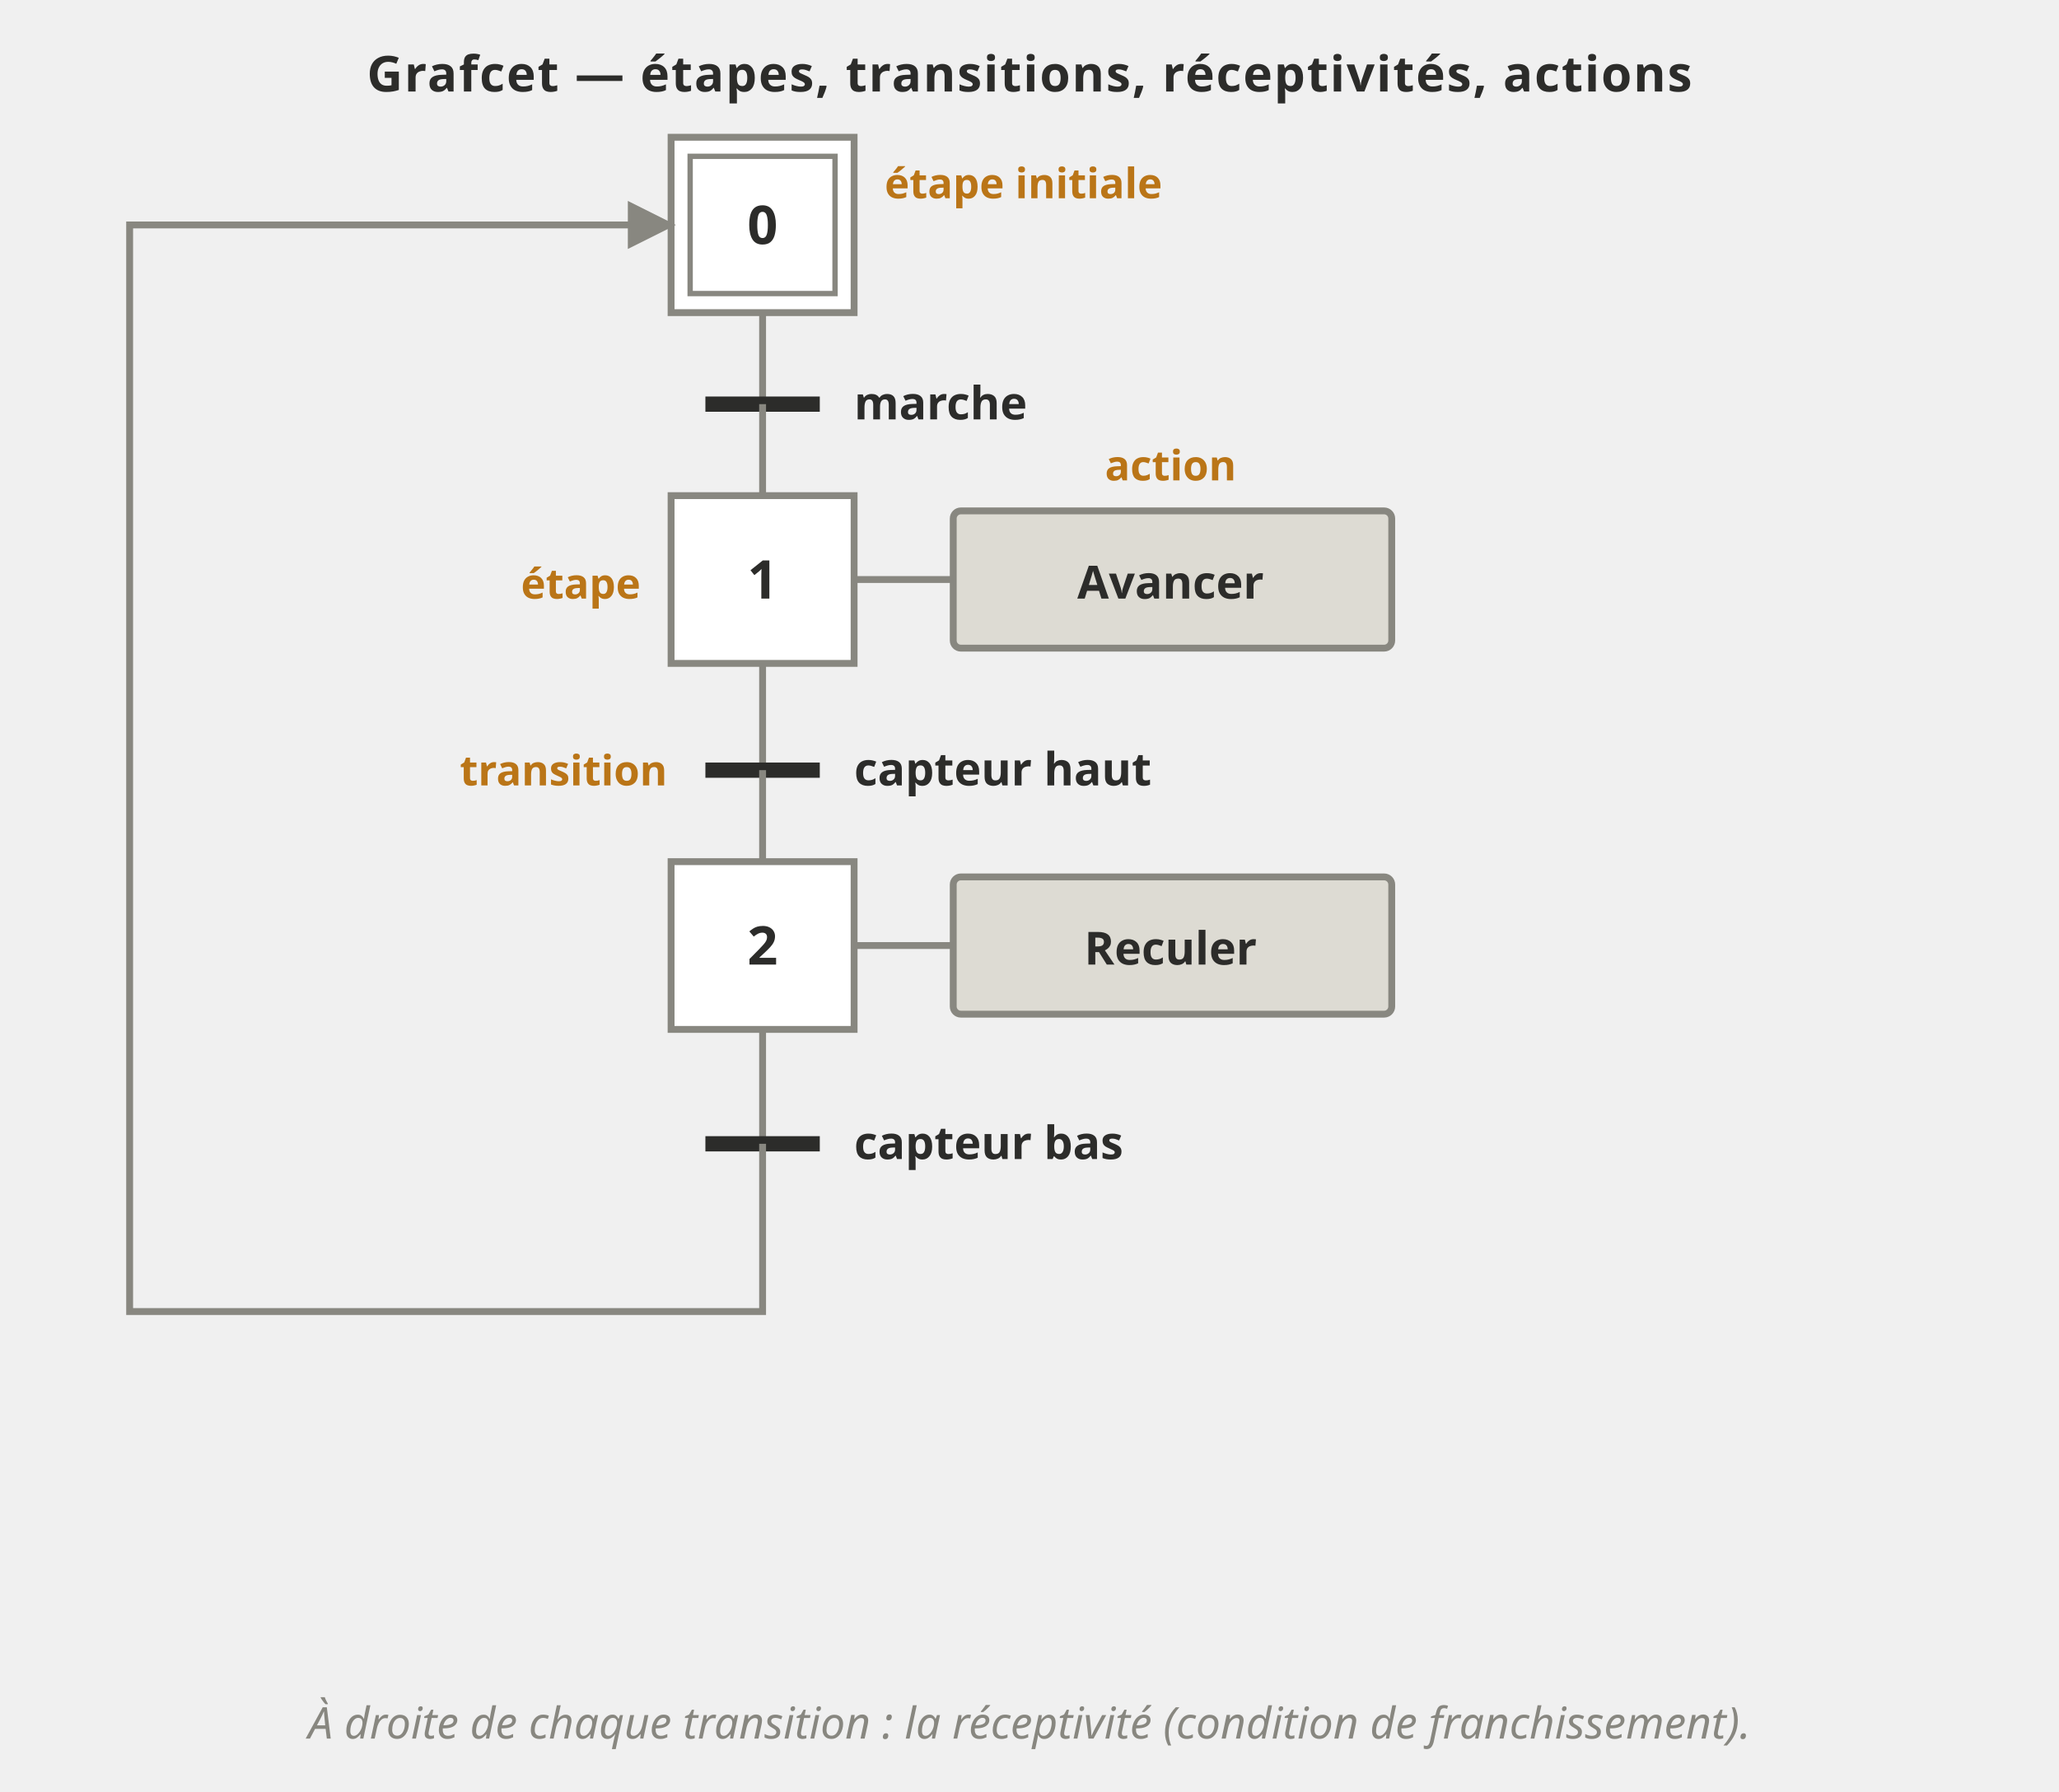
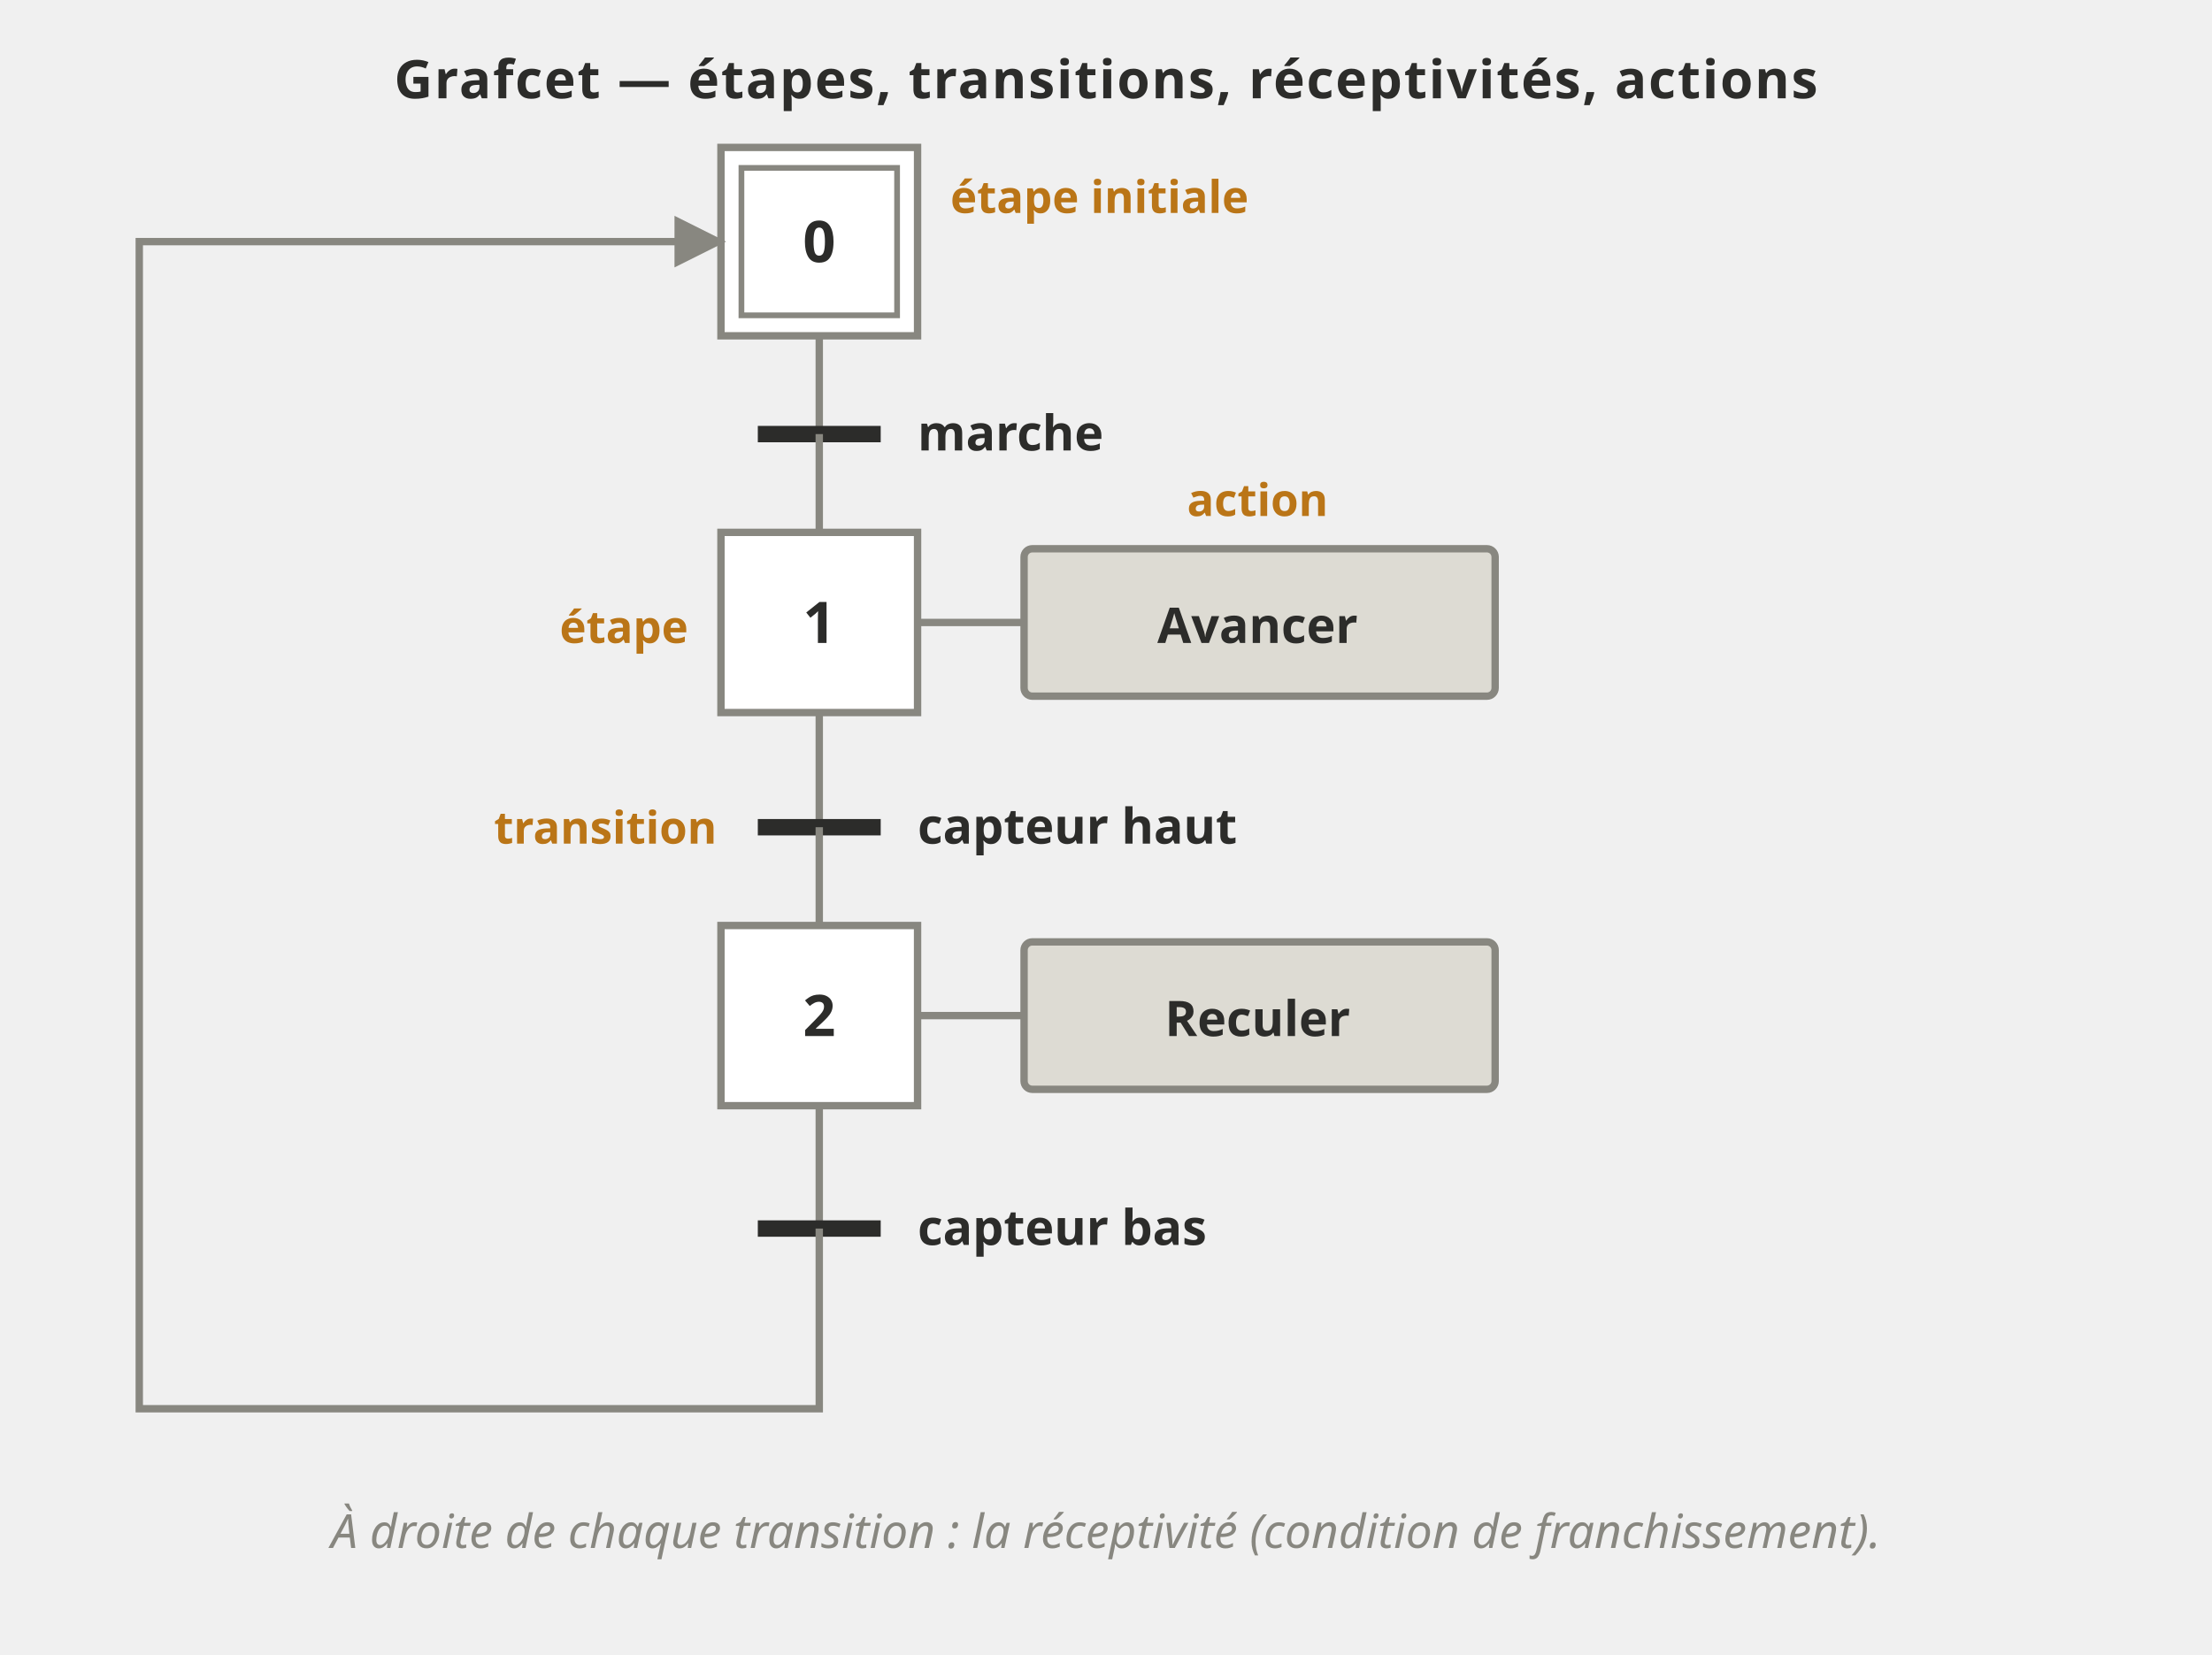
- <svg xmlns="http://www.w3.org/2000/svg" viewBox="0 0 540 470" role="img" aria-labelledby="t d">
+ <svg xmlns="http://www.w3.org/2000/svg" viewBox="0 0 540 404" role="img" aria-labelledby="t d">
  <defs>
    <style>
      .etape { fill:#FFFFFF; stroke:#888780; stroke-width:1.8; }
+       .etape-i { fill:none; stroke:#888780; stroke-width:1.4; }
      .etape-t { font:700 14px sans-serif; text-anchor:middle; fill:#2C2C2A; }
      .liaison { stroke:#888780; stroke-width:1.8; fill:none; }
      .trans { stroke:#2C2C2A; stroke-width:4; }
      .recept { font:600 12px sans-serif; fill:#2C2C2A; }
      .action { fill:#DDDBD3; stroke:#888780; stroke-width:1.8; }
      .action-t { font:600 12px sans-serif; text-anchor:middle; fill:#2C2C2A; }
      .ret { stroke:#888780; stroke-width:1.8; fill:none; marker-end:url(#ah); }
      .sym { font:700 11px sans-serif; fill:#BA7517; }
      .note { font:italic 11.5px sans-serif; text-anchor:middle; fill:#888780; }
      .ttl { font:700 13px sans-serif; text-anchor:middle; fill:#2C2C2A; letter-spacing:.4px; }
      .ah { fill:#888780; }
      @media (prefers-color-scheme: dark) {
        .etape { fill:#2C2C2A; stroke:#BBBBBB; }
+         .etape-i { stroke:#BBBBBB; }
        .etape-t { fill:#F1EFE8; }
        .liaison, .ret { stroke:#BBBBBB; }
        .trans { stroke:#F1EFE8; }
        .recept { fill:#F1EFE8; }
        .action { fill:#4A4A48; stroke:#BBBBBB; }
        .action-t { fill:#F1EFE8; }
        .sym { fill:#EF9F27; }
        .note { fill:#BBBBBB; }
        .ttl { fill:#F1EFE8; }
        .ah { fill:#BBBBBB; }
      }
    </style>
    <marker id="ah" viewBox="0 0 10 10" refX="9" refY="5" markerWidth="7" markerHeight="7" orient="auto-start-reverse">
      <path d="M0,0 L10,5 L0,10 z" class="ah" />
    </marker>
  </defs>
  <text x="270" y="24" class="ttl">Grafcet — étapes, transitions, réceptivités, actions</text>
  <rect x="176" y="36" width="48" height="46" class="etape" />
-   <rect x="181" y="41" width="38" height="36" fill="none" stroke="#888780" stroke-width="1.4" />
+   <rect x="181" y="41" width="38" height="36" class="etape-i" />
  <text x="200" y="64" class="etape-t">0</text>
  <text x="232" y="52" class="sym" text-anchor="start">étape initiale</text>
  <line x1="200" y1="82" x2="200" y2="106" class="liaison" />
  <line x1="185" y1="106" x2="215" y2="106" class="trans" />
  <text x="224" y="110" class="recept" text-anchor="start">marche</text>
  <line x1="200" y1="106" x2="200" y2="130" class="liaison" />
  <rect x="176" y="130" width="48" height="44" class="etape" />
  <text x="200" y="157" class="etape-t">1</text>
  <text x="168" y="157" class="sym" text-anchor="end">étape</text>
  <line x1="224" y1="152" x2="250" y2="152" class="liaison" />
  <rect x="250" y="134" width="115" height="36" rx="2" class="action" />
  <text x="307" y="157" class="action-t">Avancer</text>
  <text x="307" y="126" class="sym" text-anchor="middle">action</text>
  <line x1="200" y1="174" x2="200" y2="202" class="liaison" />
  <line x1="185" y1="202" x2="215" y2="202" class="trans" />
  <text x="224" y="206" class="recept" text-anchor="start">capteur haut</text>
  <text x="175" y="206" class="sym" text-anchor="end">transition</text>
  <line x1="200" y1="202" x2="200" y2="226" class="liaison" />
  <rect x="176" y="226" width="48" height="44" class="etape" />
  <text x="200" y="253" class="etape-t">2</text>
  <line x1="224" y1="248" x2="250" y2="248" class="liaison" />
  <rect x="250" y="230" width="115" height="36" rx="2" class="action" />
  <text x="307" y="253" class="action-t">Reculer</text>
  <line x1="200" y1="270" x2="200" y2="300" class="liaison" />
  <line x1="185" y1="300" x2="215" y2="300" class="trans" />
  <text x="224" y="304" class="recept" text-anchor="start">capteur bas</text>
  <path d="M200,300 L200,344 L34,344 L34,59 L176,59" class="ret" />
-   <text x="270" y="456" class="note">À droite de chaque transition : la réceptivité (condition de franchissement).</text>
+   <text x="270" y="378" class="note">À droite de chaque transition : la réceptivité (condition de franchissement).</text>
</svg>
